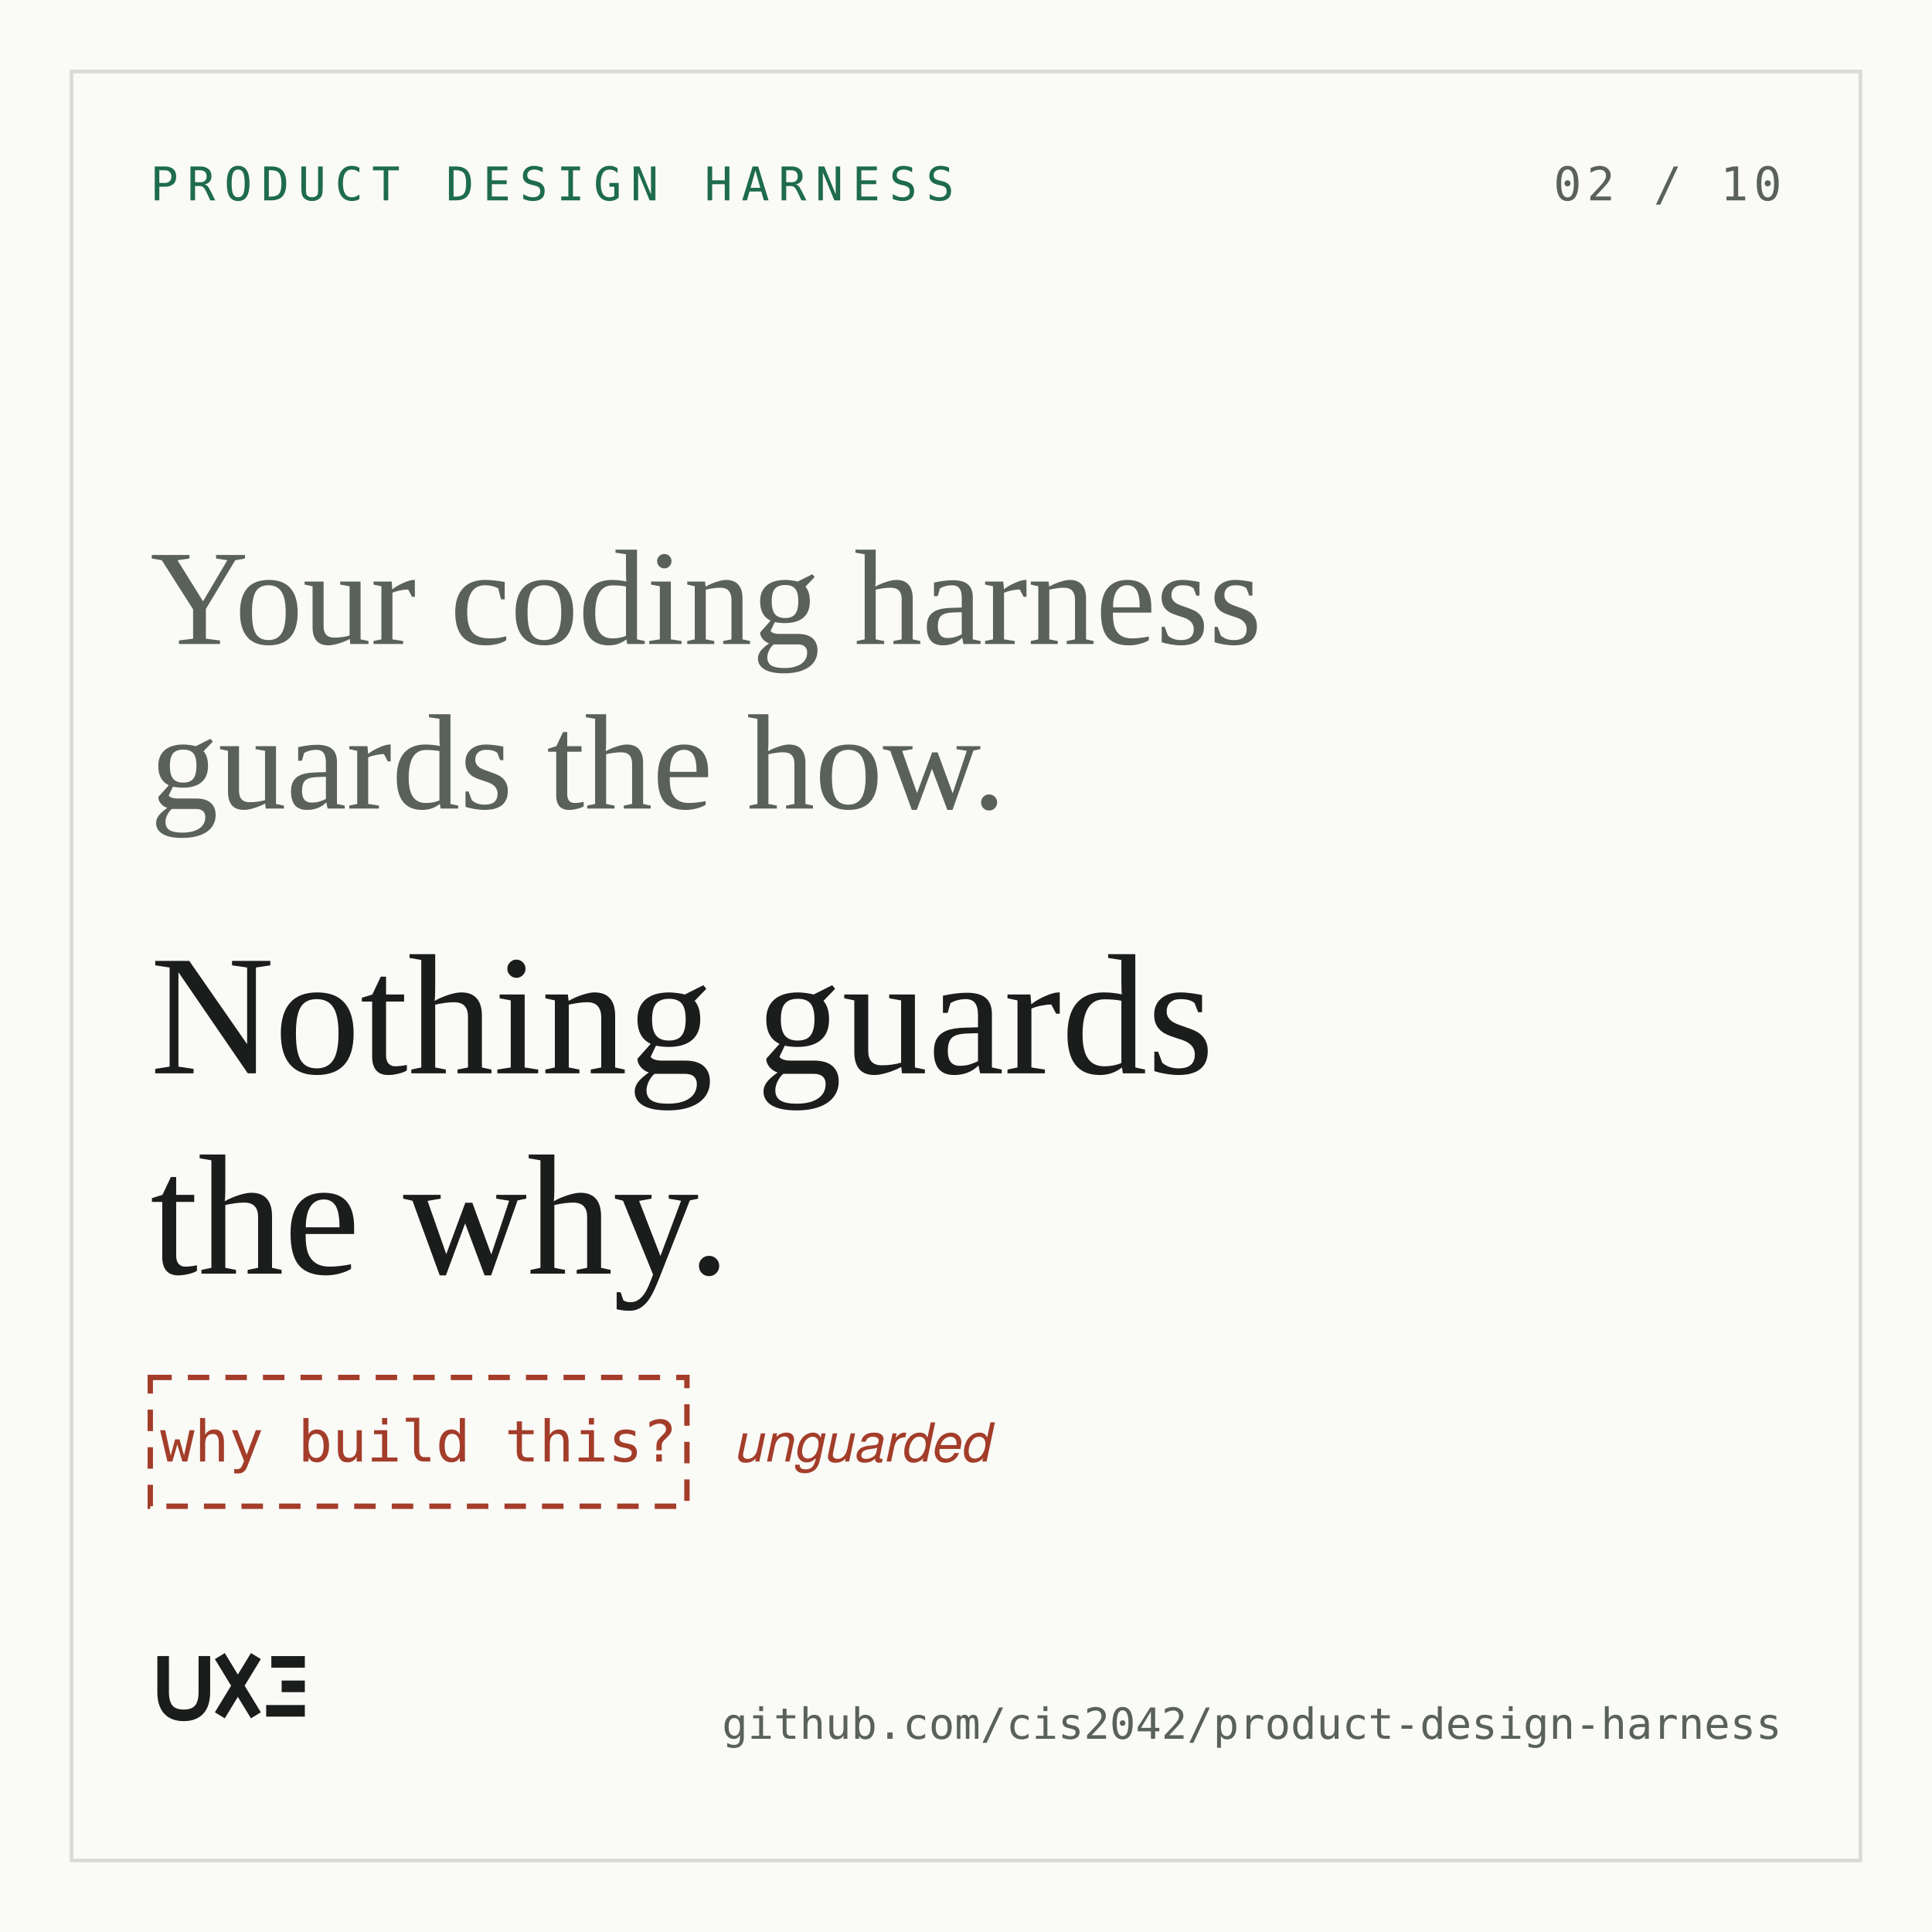
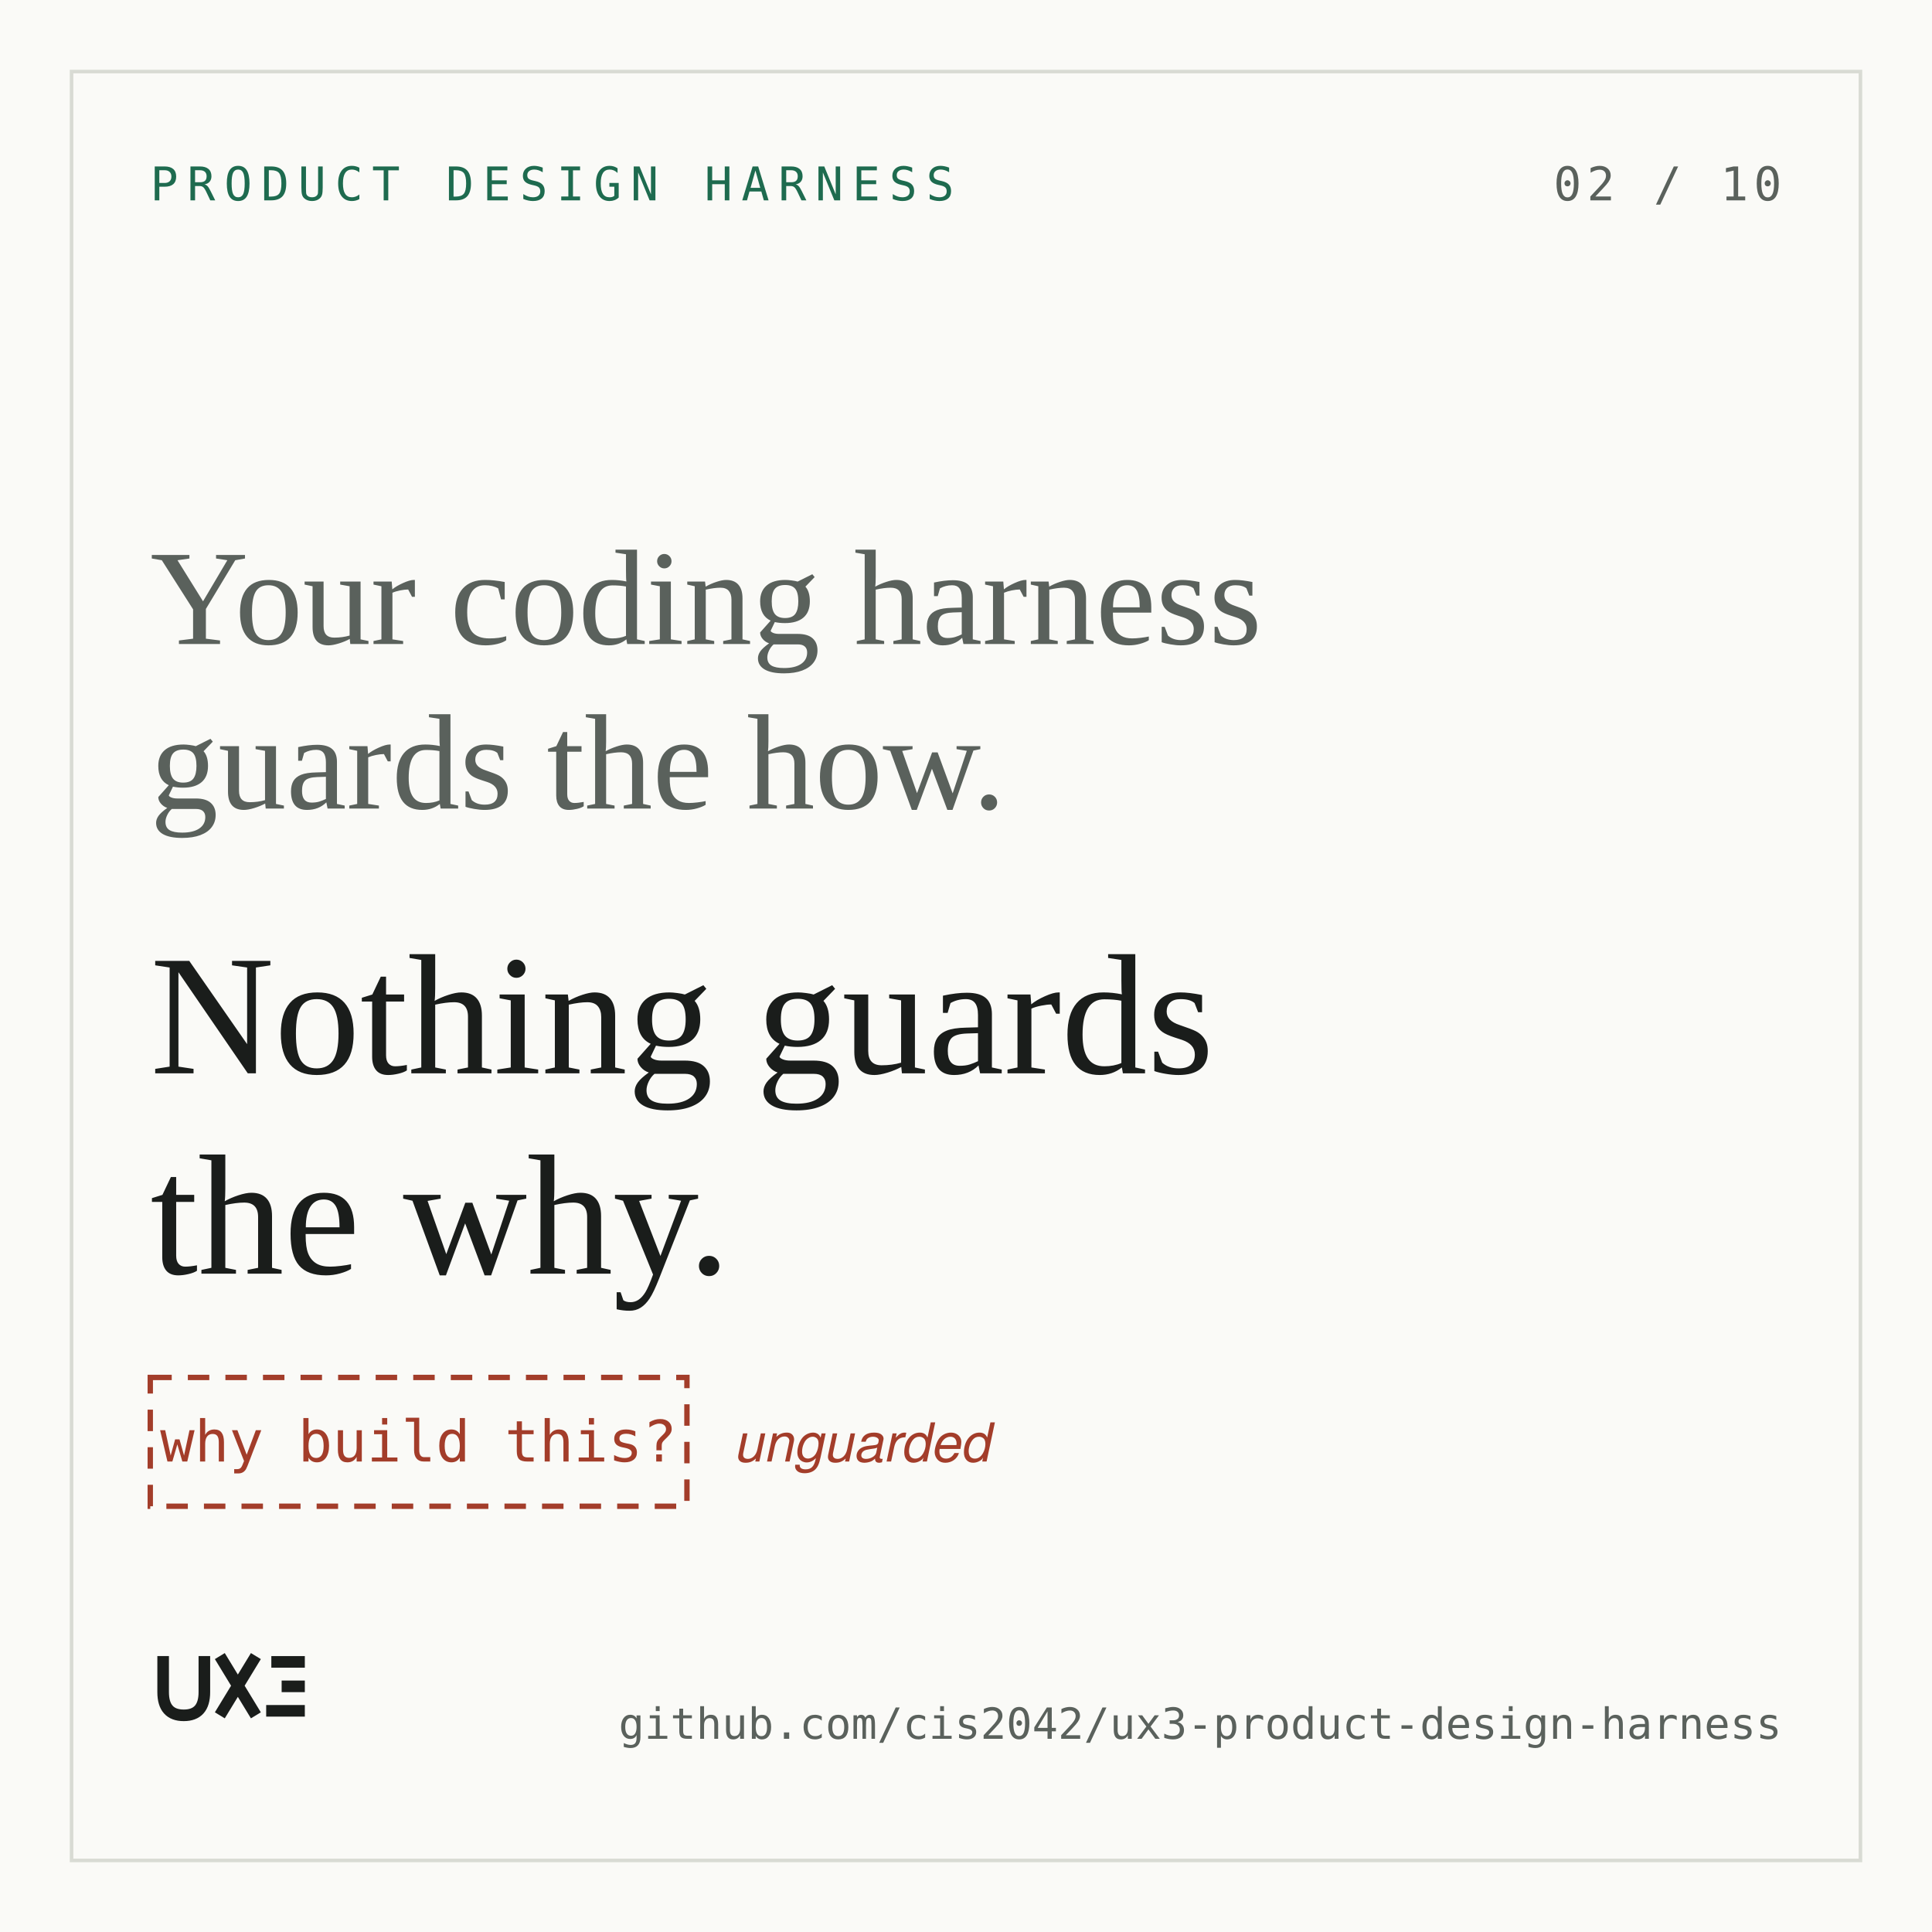
<svg xmlns="http://www.w3.org/2000/svg" width="1080" height="1080" viewBox="0 0 1080 1080">
  <rect width="1080" height="1080" fill="#FAFAF7" />
  <rect x="40" y="40" width="1000" height="1000" fill="none" stroke="#D9DBD4" stroke-width="2" />
  <text x="84" y="112" font-family="&quot;SF Mono&quot;, Menlo, Consolas, monospace" font-size="26" letter-spacing="5" fill="#1E6B4F">PRODUCT DESIGN HARNESS</text>
  <text x="996" y="112" text-anchor="end" font-family="&quot;SF Mono&quot;, Menlo, Consolas, monospace" font-size="26" letter-spacing="3" fill="#5A615C">02 / 10</text>
  <text x="84" y="360" font-family="Georgia, &quot;Times New Roman&quot;, serif" font-size="76" fill="#5A615C">Your coding harness</text>
  <text x="84" y="452" font-family="Georgia, &quot;Times New Roman&quot;, serif" font-size="76" fill="#5A615C">guards the how.</text>
  <text x="84" y="600" font-family="Georgia, &quot;Times New Roman&quot;, serif" font-size="96" fill="#1A1D1B">Nothing guards</text>
  <text x="84" y="712" font-family="Georgia, &quot;Times New Roman&quot;, serif" font-size="96" fill="#1A1D1B">the why.</text>
  <rect x="84" y="770" width="300" height="72" fill="none" stroke="#A33D2A" stroke-width="3" stroke-dasharray="12 9" />
  <text x="234" y="817" text-anchor="middle" font-family="&quot;SF Mono&quot;, Menlo, Consolas, monospace" font-size="32" fill="#A33D2A">why build this?</text>
  <text x="410" y="817" font-family="-apple-system, &quot;Segoe UI&quot;, Helvetica, Arial, sans-serif" font-size="30" font-style="italic" fill="#A33D2A">unguarded</text>
  <g transform="translate(84,920) scale(0.72)">
    <path d="M10 8 V36 Q10 54 26 54 Q42 54 42 36 V8" fill="none" stroke="#1A1D1B" stroke-width="9" />
    <path d="M54 8 L82 54 M82 8 L54 54" fill="none" stroke="#1A1D1B" stroke-width="9" />
    <rect x="94" y="8" width="26" height="9" fill="#1A1D1B" />
    <rect x="102" y="27" width="18" height="9" fill="#1A1D1B" />
    <rect x="90" y="46" width="30" height="9" fill="#1A1D1B" />
  </g>
-   <text x="996" y="972" text-anchor="end" font-family="&quot;SF Mono&quot;, Menlo, Consolas, monospace" font-size="24" fill="#5A615C">github.com/cis2042/product-design-harness</text>
+   <text x="996" y="972" text-anchor="end" font-family="&quot;SF Mono&quot;, Menlo, Consolas, monospace" font-size="24" fill="#5A615C">github.com/cis2042/ux3-product-design-harness</text>
</svg>
